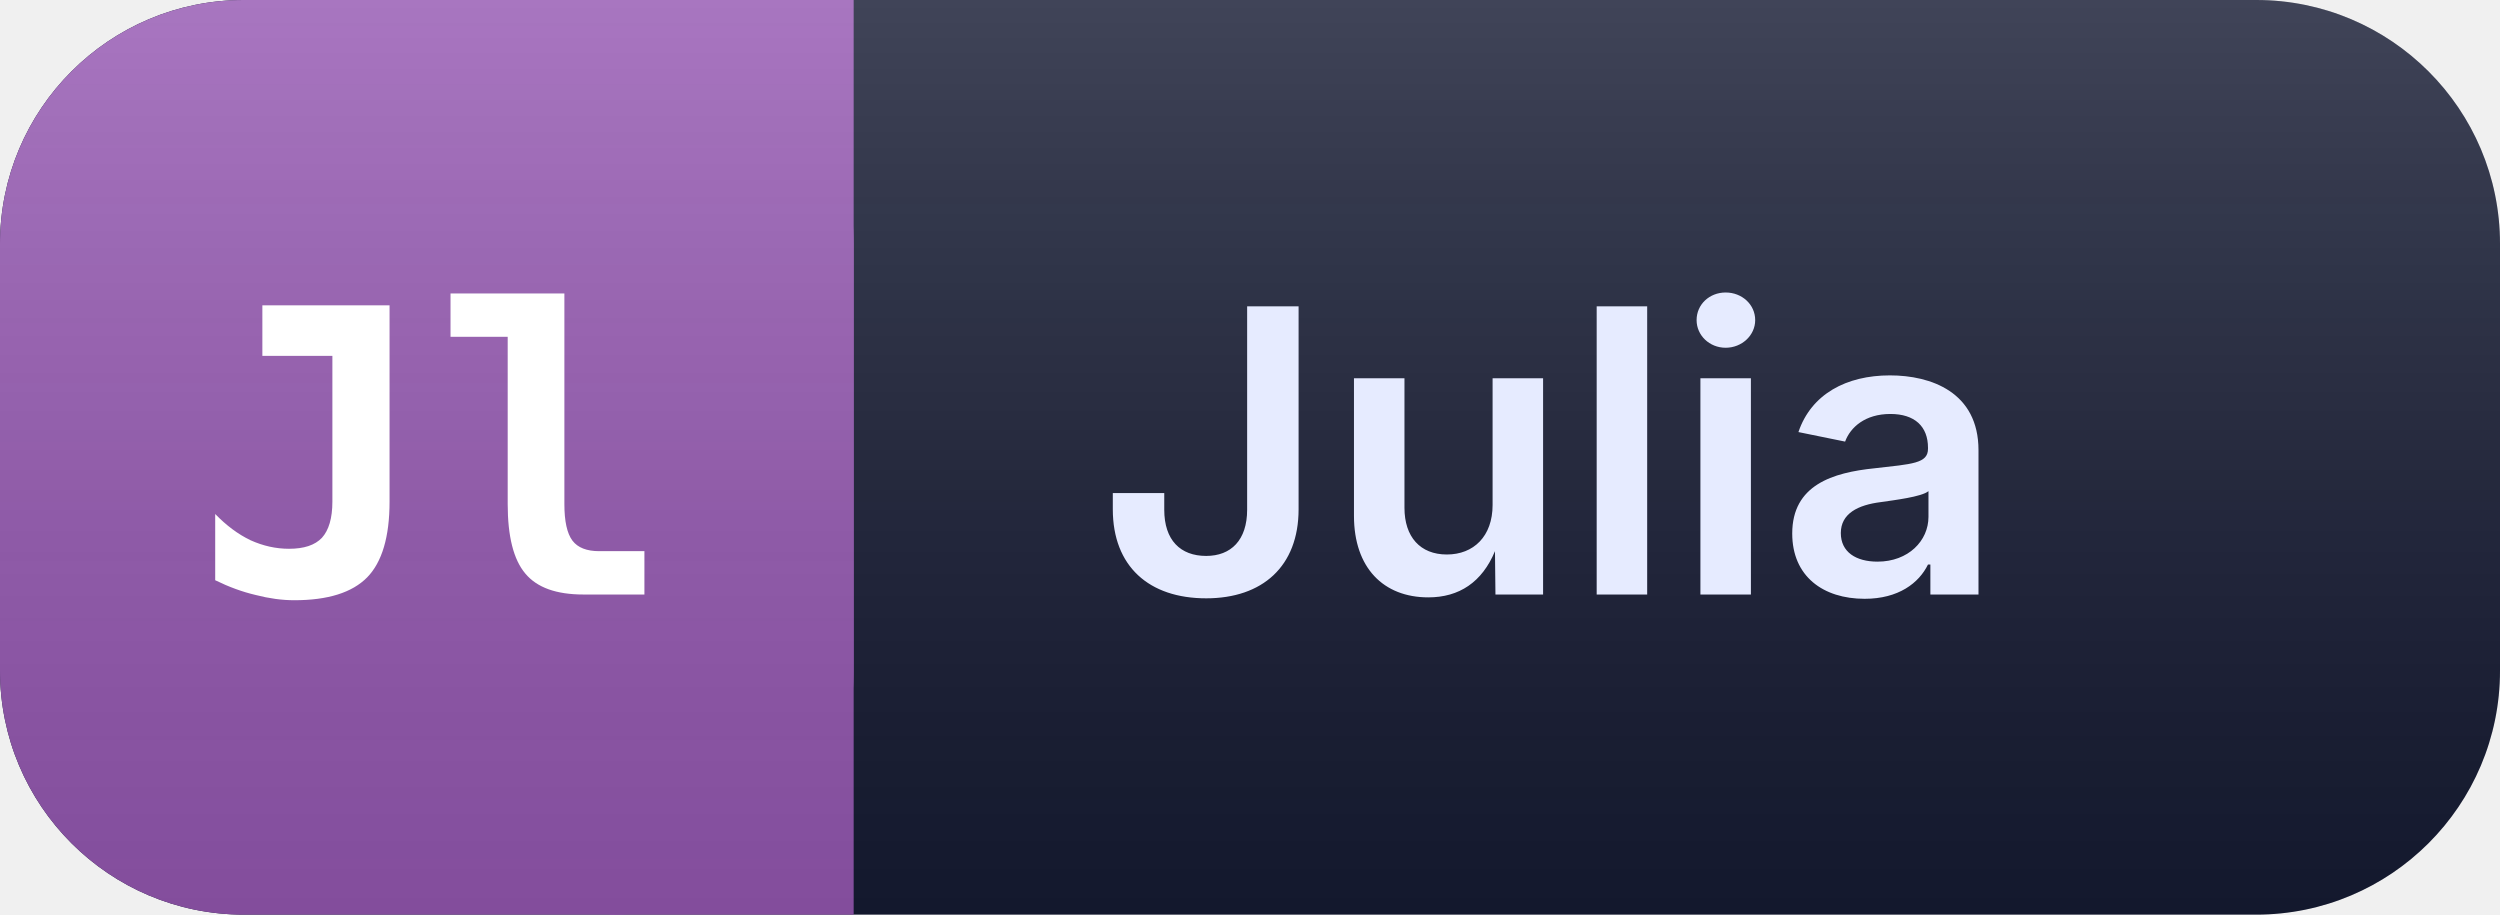
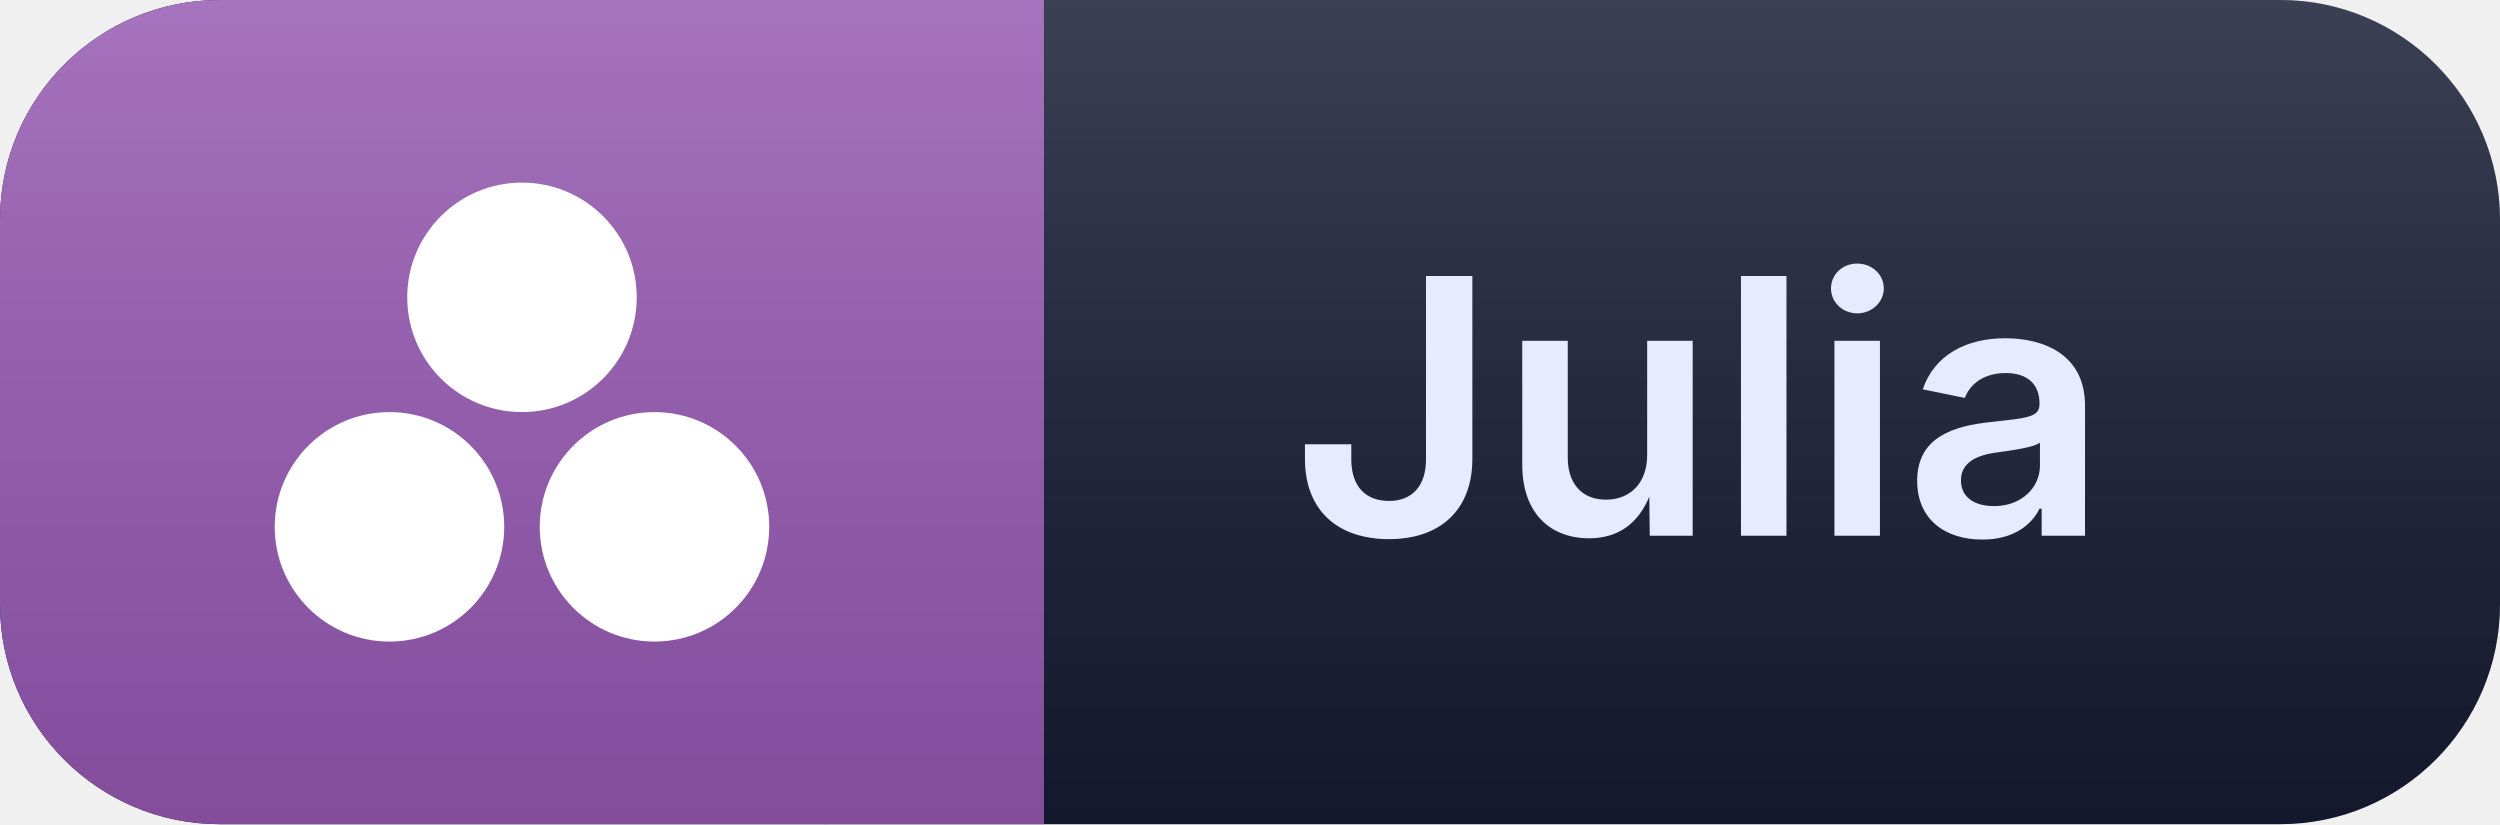
- <svg xmlns="http://www.w3.org/2000/svg" width="82" height="30" viewBox="0 0 82 30" role="img" aria-label="Julia">
+ <svg xmlns="http://www.w3.org/2000/svg" width="91" height="30" viewBox="0 0 91 30" role="img" aria-label="Julia">
  <defs>
    <linearGradient id="s" x2="0" y2="1">
-       <stop offset="0" stop-color="#fff" stop-opacity=".18" />
+       <stop offset="0" stop-color="#fff" stop-opacity=".16" />
      <stop offset="1" stop-opacity=".12" />
    </linearGradient>
  </defs>
-   <rect width="82" height="30" rx="8" fill="#161b33" />
-   <rect width="28" height="30" rx="8" fill="#9558b2" />
-   <rect x="20" width="8" height="30" fill="#9558b2" />
-   <rect width="82" height="30" rx="8" fill="url(#s)" />
-   <text x="14.2" y="19.5" text-anchor="middle" font-family="'SF Mono',Menlo,Consolas,monospace" font-size="13" font-weight="800" fill="#fff">Jl</text>
-   <text x="36" y="19.5" font-family="Inter,'Segoe UI',Helvetica,Arial,sans-serif" font-size="13" font-weight="600" fill="#e6ebff">Julia</text>
+   <rect width="91" height="30" rx="8" fill="#161b33" />
+   <rect width="38" height="30" rx="8" fill="#9558B2" />
+   <rect x="30" width="8" height="30" fill="#9558B2" />
+   <rect width="91" height="30" rx="8" fill="url(#s)" />
+   <g transform="translate(10.0,6) scale(0.75)">
+     <path d="M11.138 17.569a5.569 5.569 0 1 1-11.138 0 5.569 5.569 0 1 1 11.138 0zm6.431-11.138a5.569 5.569 0 1 1-11.138 0 5.569 5.569 0 1 1 11.138 0zM24 17.569a5.569 5.569 0 1 1-11.138 0 5.569 5.569 0 1 1 11.138 0z" fill="#ffffff" />
+   </g>
+   <text x="47" y="19.5" font-family="Inter,Segoe UI,Helvetica,Arial,sans-serif" font-size="13" font-weight="600" fill="#e6ebff">Julia</text>
</svg>
